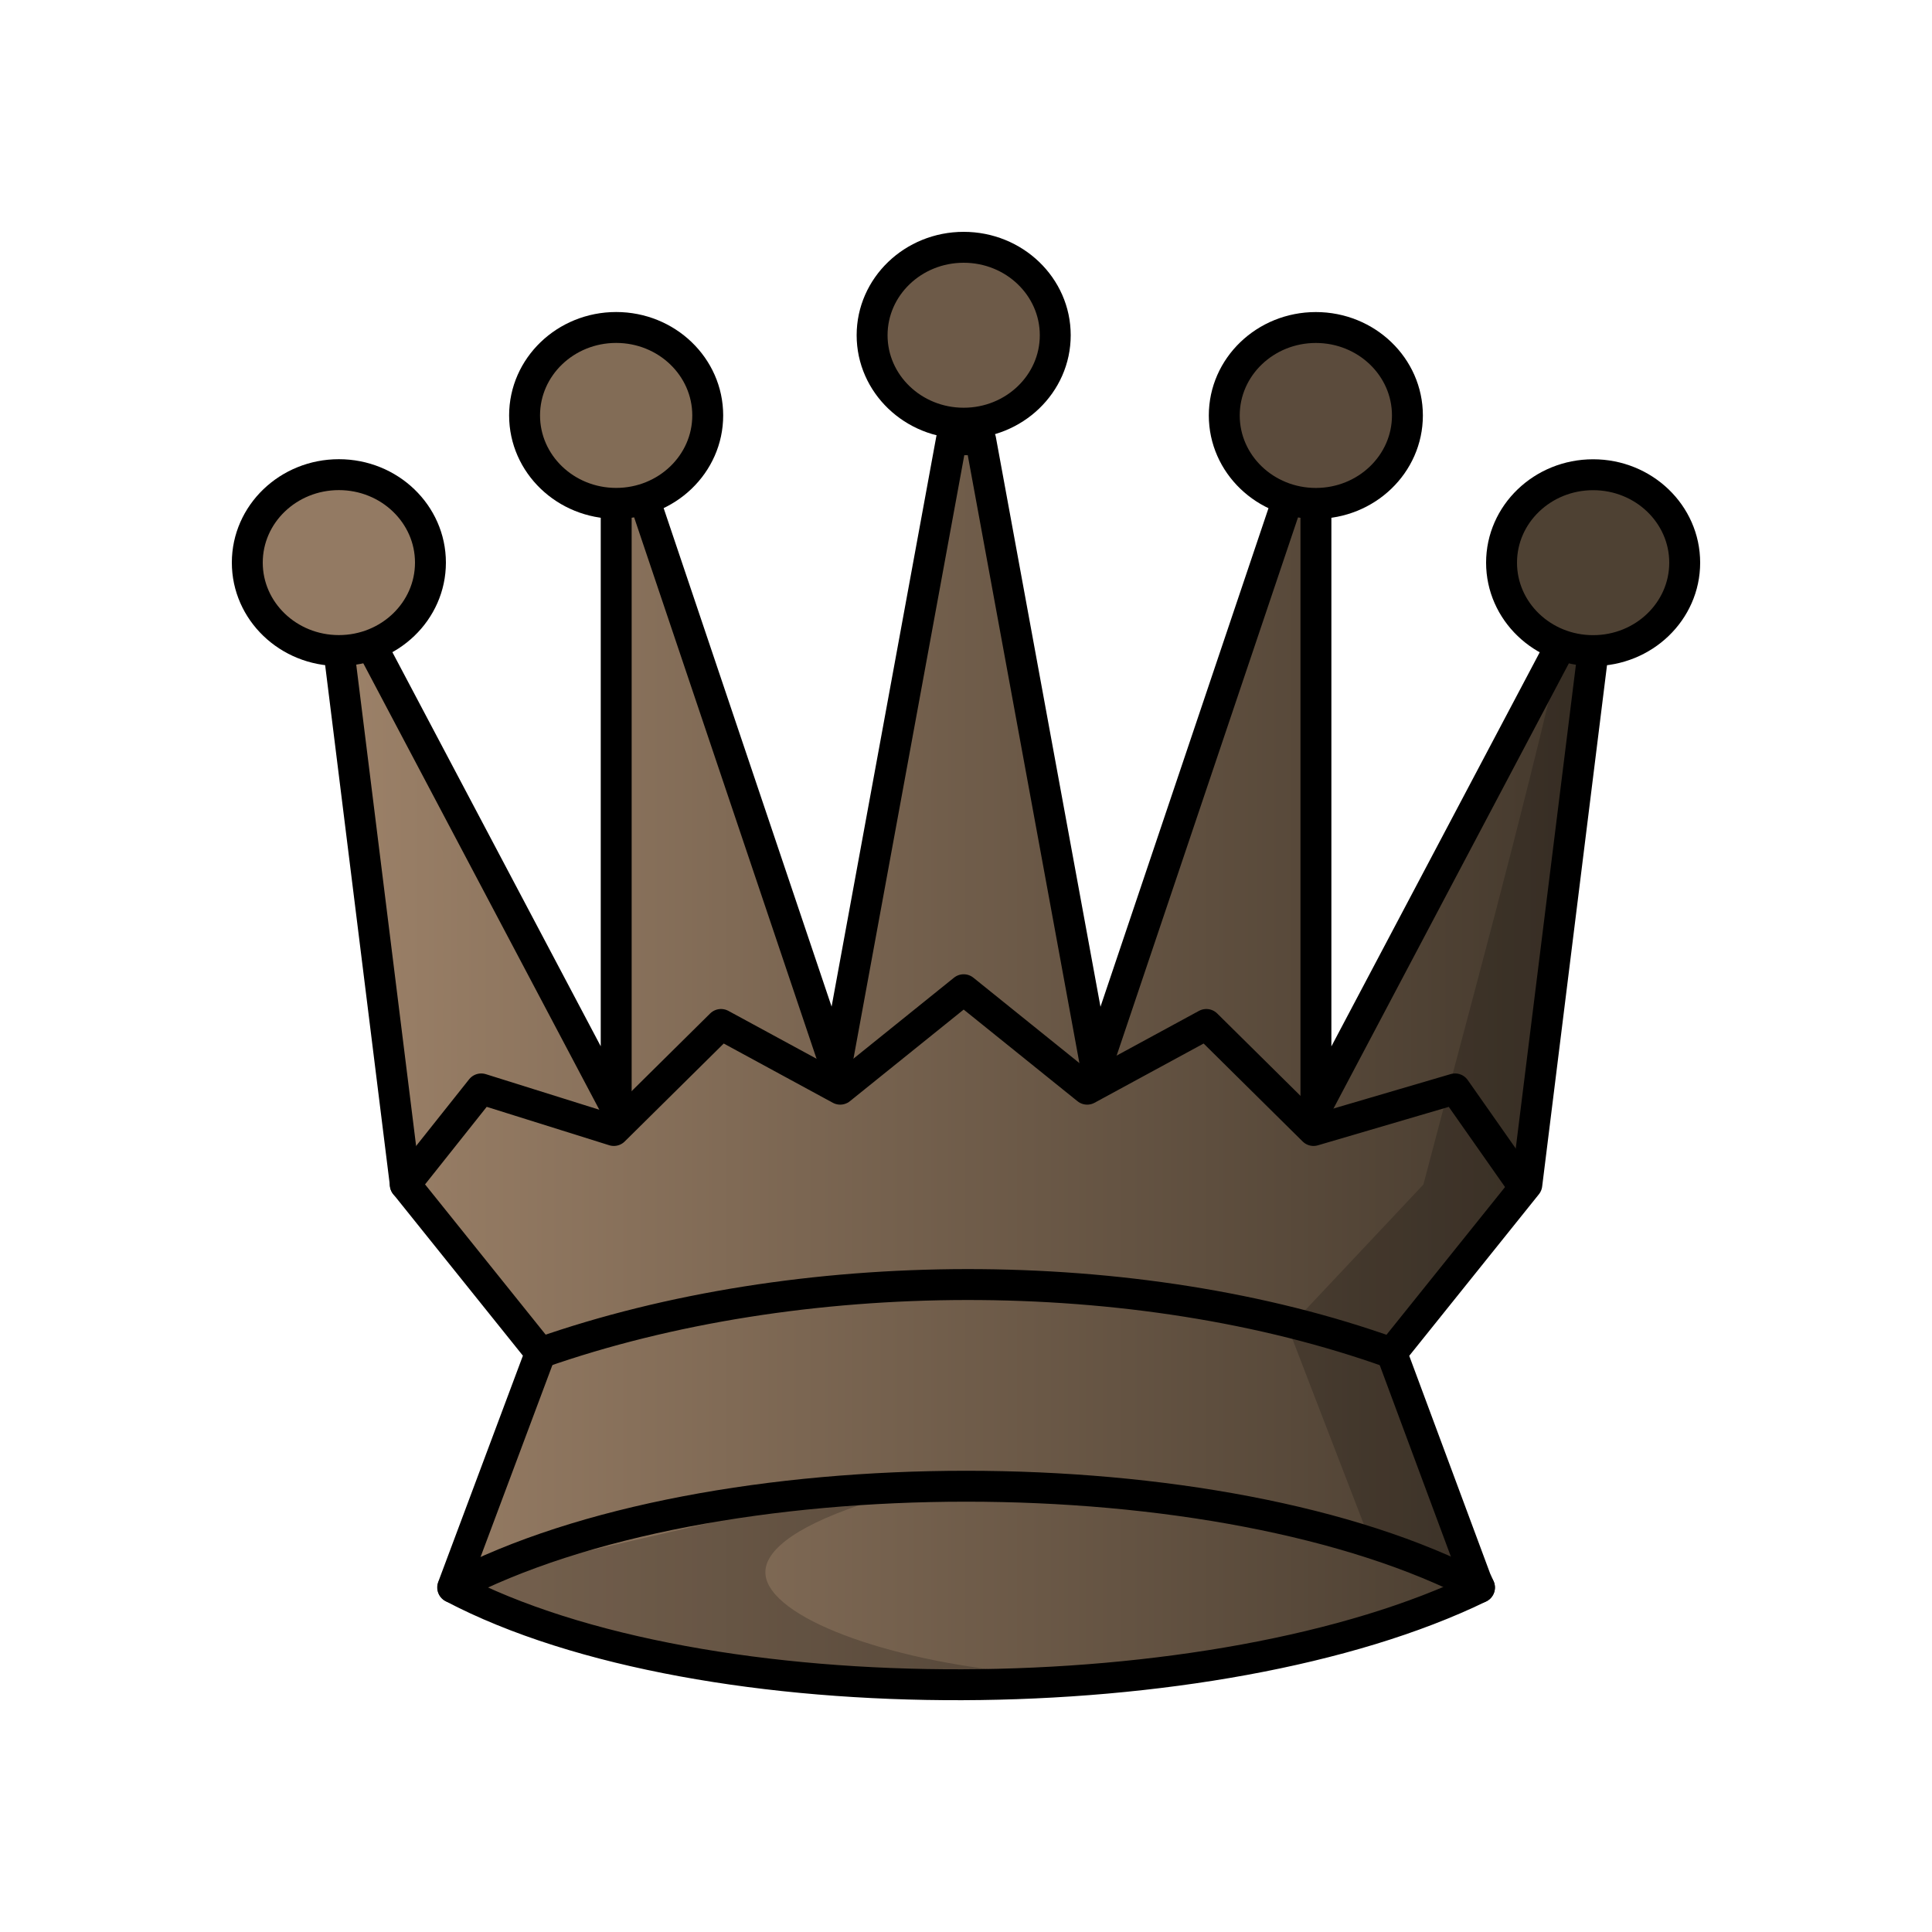
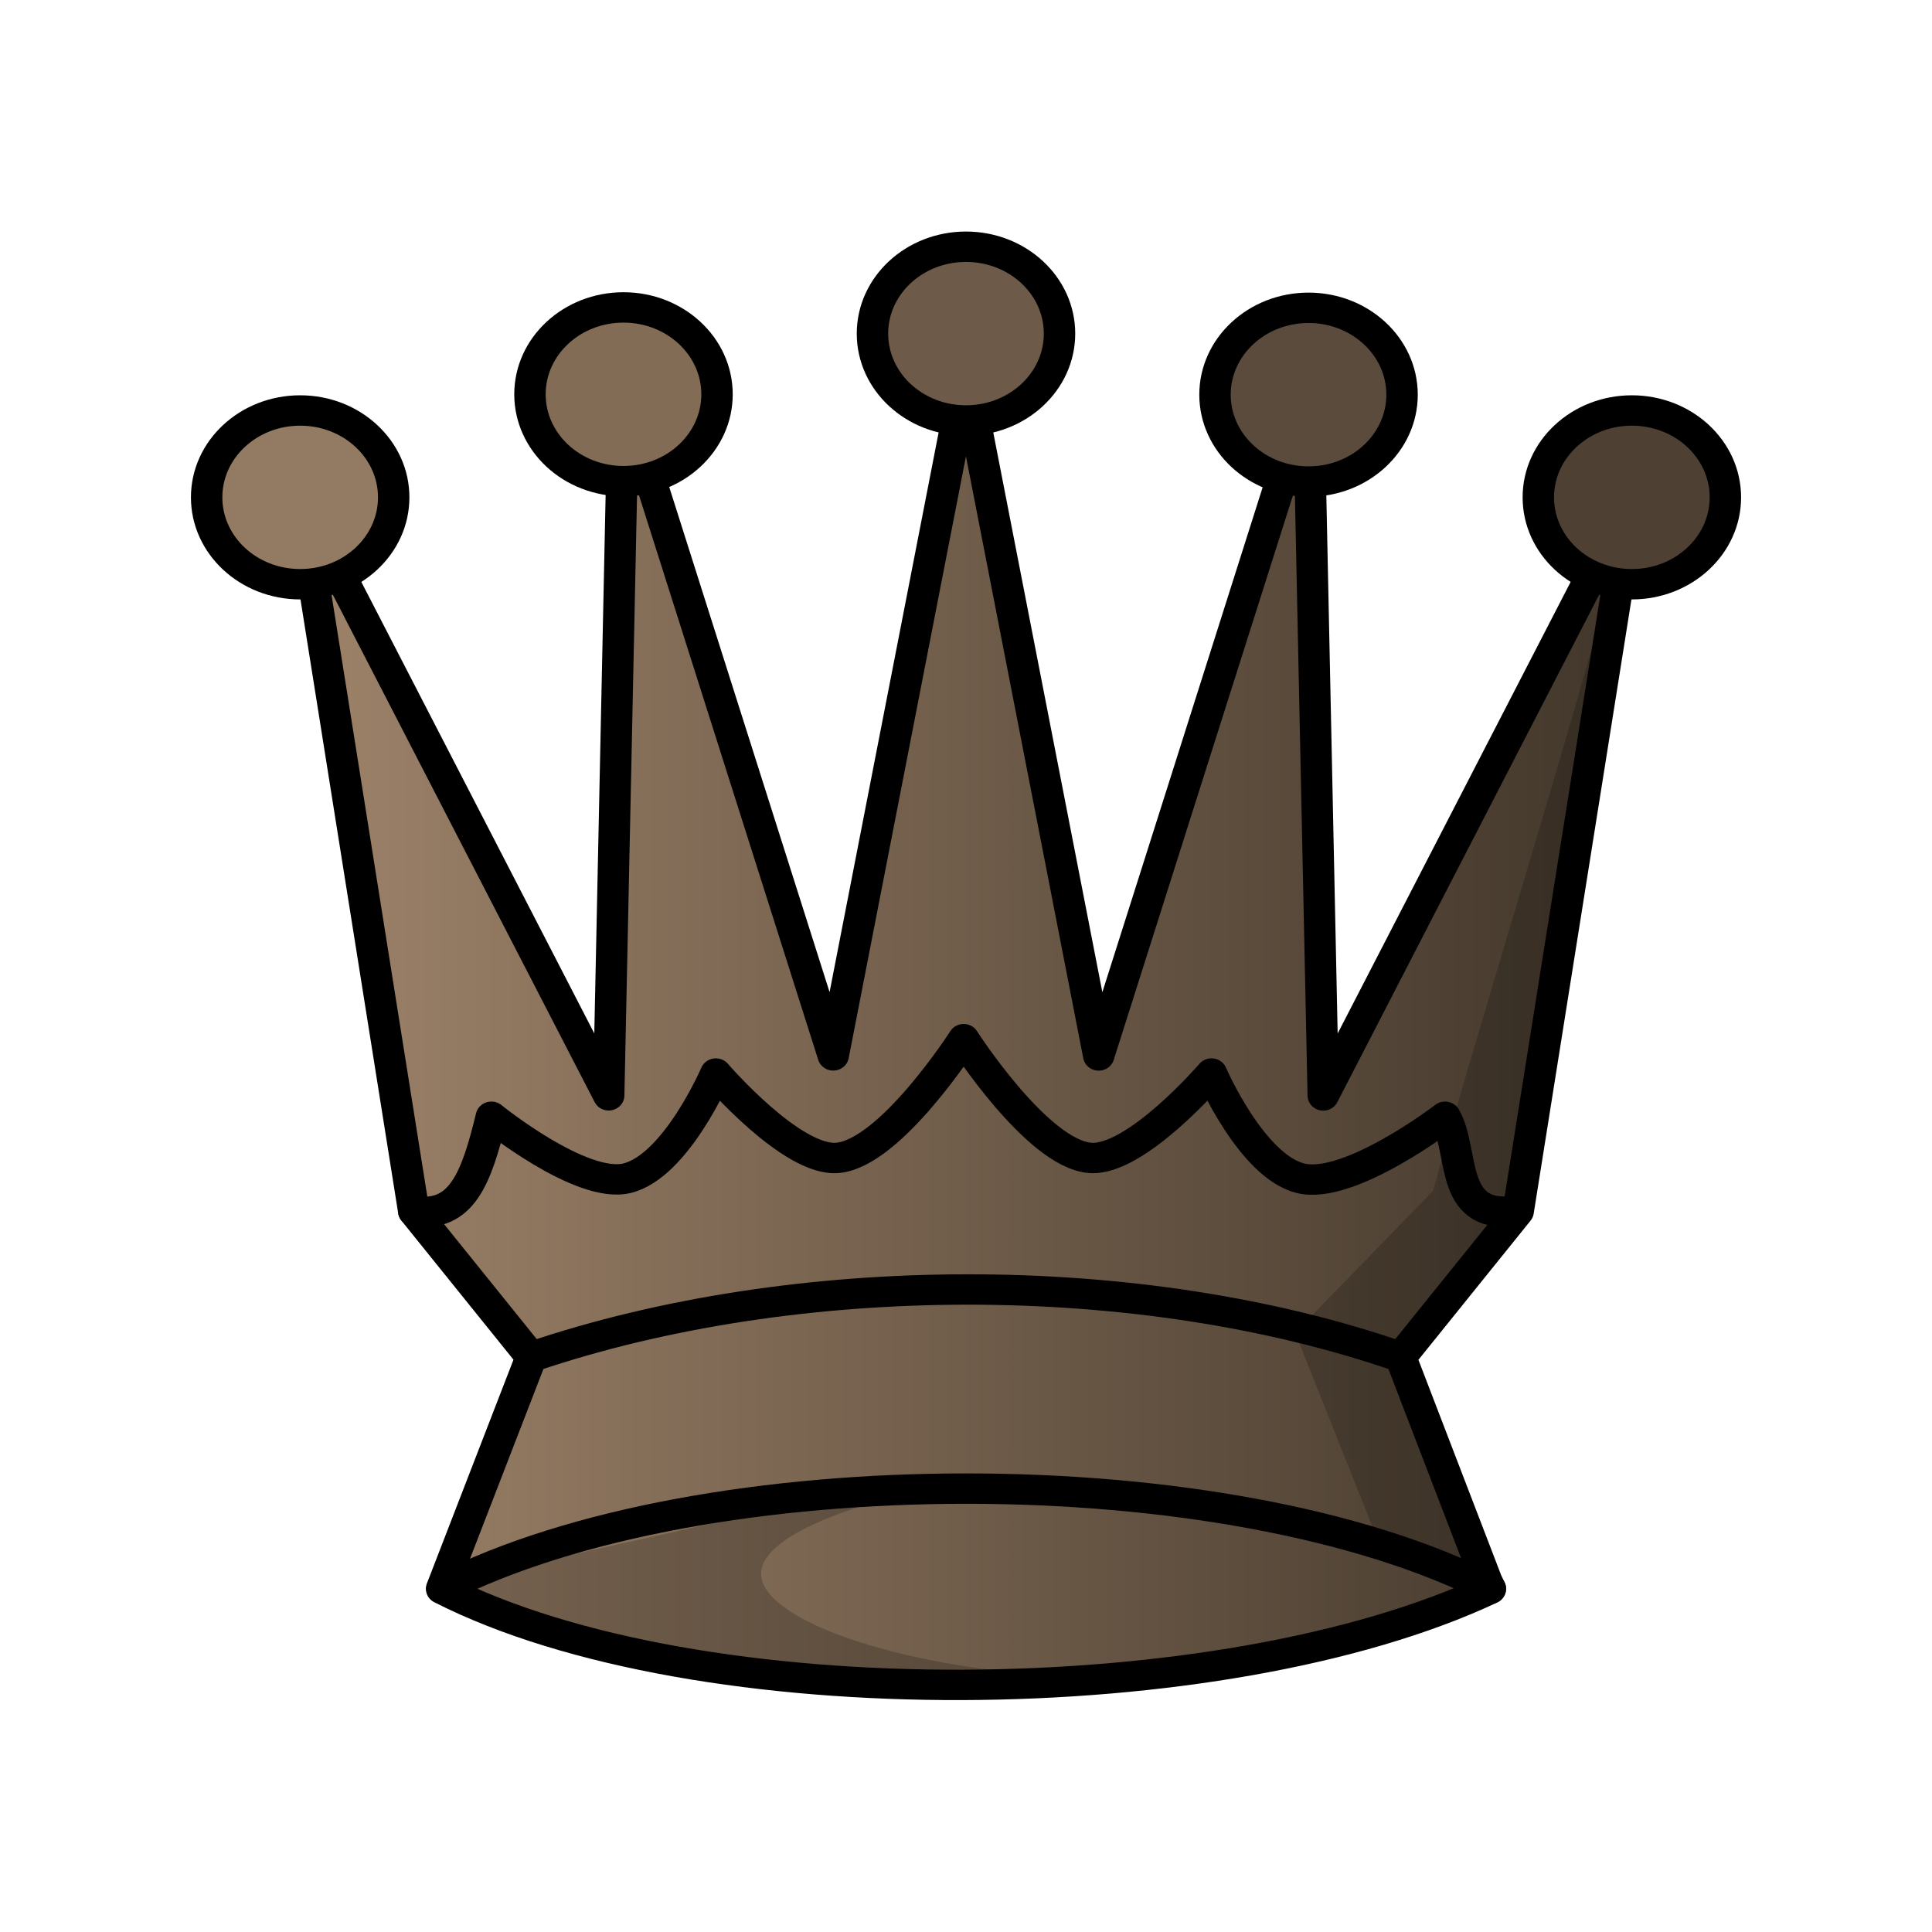
<svg xmlns="http://www.w3.org/2000/svg" width="50mm" height="50mm" clip-rule="evenodd" fill-rule="evenodd" image-rendering="optimizeQuality" shape-rendering="geometricPrecision" text-rendering="geometricPrecision" version="1.1" viewBox="0 0 50 50">
  <defs>
-     <linearGradient id="linearGradient3123" x1="-234.85" x2="-201.95" y1="313.98" y2="313.98" gradientTransform="matrix(1.0109 0 0 1.0109 245.77 -289.9)" gradientUnits="userSpaceOnUse">
+     <linearGradient id="linearGradient4251" x1="-234.85" x2="-201.95" y1="313.98" y2="313.98" gradientTransform="matrix(1.0109 0 0 1.0109 272.97 -59.288)" gradientUnits="userSpaceOnUse">
      <stop stop-color="#9d8269" offset="0" />
      <stop stop-color="#42372b" offset="1" />
    </linearGradient>
  </defs>
-   <path d="m24.623 11.378-2.987 16.265-4.963-14.731-0.726 0.115v15.663l-6.388-12.083-0.788 0.23 1.719 13.818 3.497 4.357-2.272 6.071c6.505 3.422 19.811 3.292 26.575 2e-3v0l-0.095-0.209-2.178-5.861 3.497-4.357 1.719-13.818-0.789-0.23-6.388 12.083v-15.663l-0.726-0.114-4.964 14.731-2.987-16.265z" fill="url(#linearGradient3123)" stroke="#000" stroke-linecap="round" stroke-linejoin="round" stroke-width=".8" />
-   <g fill="none" stroke="#000" stroke-linecap="round" stroke-linejoin="round" stroke-width=".8">
-     <path d="m11.722 41.084c6.641-3.494 19.924-3.494 26.565 0" />
-     <path d="m13.985 35.011c6.673-2.341 15.41-2.371 22.019 0" />
-     <path d="m39.392 30.654-1.735-2.473-3.663 1.076-2.774-2.744-3.084 1.675-3.196-2.574-3.196 2.574-3.084-1.675-2.774 2.744-3.432-1.076-1.966 2.473" />
-   </g>
-   <g>
-     <ellipse cx="8.77" cy="14.56" rx="2.37" ry="2.276" fill="#937a63" stroke="#000" stroke-linecap="round" stroke-linejoin="round" stroke-width=".8" style="paint-order:normal" />
-     <path d="m11.713 41.088s13.596-3.179 11.234-2.495c-8.342 2.416 1.198 5.524 7.214 4.823-7.343 0.842-11.494-0.494-18.448-2.328z" opacity=".2" stroke="#000" stroke-width=".265px" />
-     <path d="m40.441 16.608c-1.086 4.711-2.375 9.373-3.604 14.048l-3.497 3.718 2.139 5.552 2.808 1.157-2.272-6.071 3.496-4.357 1.719-13.819z" opacity=".2" />
-     <g stroke="#000" stroke-linecap="round" stroke-linejoin="round" stroke-width=".8">
-       <ellipse cx="15.946" cy="10.751" rx="2.37" ry="2.276" fill="#826c56" style="paint-order:normal" />
-       <ellipse cx="24.94" cy="8.676" rx="2.37" ry="2.276" fill="#6d5a48" style="paint-order:normal" />
-       <ellipse cx="34.054" cy="10.752" rx="2.37" ry="2.276" fill="#5b4b3c" style="paint-order:normal" />
-       <ellipse cx="41.23" cy="14.562" rx="2.37" ry="2.276" fill="#4e4133" style="paint-order:normal" />
+   <g transform="matrix(1.0213 0 0 .98783 -28.309 -227.27)" stroke-width=".996">
+     <path d="m48.833 257.72-5.316-17.313-0.374 18.359-7.819-15.666 2.879 18.702 2.978 3.821-2.272 6.071c6.505 3.422 19.811 3.292 26.575 2e-3v0l-0.095-0.209-2.178-5.861 2.978-3.821 2.879-18.702-7.818 15.666-0.374-18.36-5.316 17.313-3.364-17.847z" fill="url(#linearGradient4251)" stroke="#000" stroke-linecap="round" stroke-linejoin="round" stroke-width=".796" />
+     <g fill="none" stroke="#000" stroke-linecap="round" stroke-linejoin="round" stroke-width=".796">
+       <path d="m66.072 261.8c-1.65 0.193-1.238-1.59-1.735-2.473 0 0-2.431 1.928-3.663 1.612-1.242-0.319-2.256-2.744-2.256-2.744s-1.928 2.317-3.084 2.21c-1.345-0.124-3.196-3.11-3.196-3.11s-1.851 2.986-3.196 3.11c-1.157 0.107-3.084-2.21-3.084-2.21s-1.012 2.436-2.256 2.744c-1.163 0.287-3.432-1.612-3.432-1.612-0.375 1.583-0.737 2.657-1.966 2.473" />
+       <path d="m38.92 271.69c6.641-3.494 19.924-3.494 26.565 0" />
+       <path d="m41.183 265.62c6.673-2.341 15.41-2.371 22.019 0" />
+     </g>
+     <g>
+       <ellipse cx="35.325" cy="243.1" rx="2.37" ry="2.276" fill="#937a63" stroke="#000" stroke-linecap="round" stroke-linejoin="round" stroke-width=".796" style="paint-order:normal" />
+       <path d="m38.91 271.7s13.596-3.179 11.234-2.495c-8.342 2.416 1.198 5.524 7.214 4.823-7.343 0.842-11.494-0.494-18.448-2.328z" opacity=".2" stroke="#000" stroke-width=".263px" />
+       <path d="m69.07 243.1c-1.086 4.711-3.806 13.491-5.035 18.167l-3.497 3.718 2.139 5.552 2.808 1.157-2.272-6.071 2.788-3.577z" opacity=".2" />
+       <g stroke="#000" stroke-linecap="round" stroke-linejoin="round" stroke-width=".796">
+         <ellipse cx="43.518" cy="240.4" rx="2.37" ry="2.276" fill="#826c56" style="paint-order:normal" />
+         <ellipse cx="52.197" cy="238.81" rx="2.37" ry="2.276" fill="#6d5a48" style="paint-order:normal" />
+         <ellipse cx="60.877" cy="240.41" rx="2.37" ry="2.276" fill="#5b4b3c" style="paint-order:normal" />
+         <ellipse cx="69.07" cy="243.1" rx="2.37" ry="2.276" fill="#4e4133" style="paint-order:normal" />
+       </g>
    </g>
  </g>
</svg>
